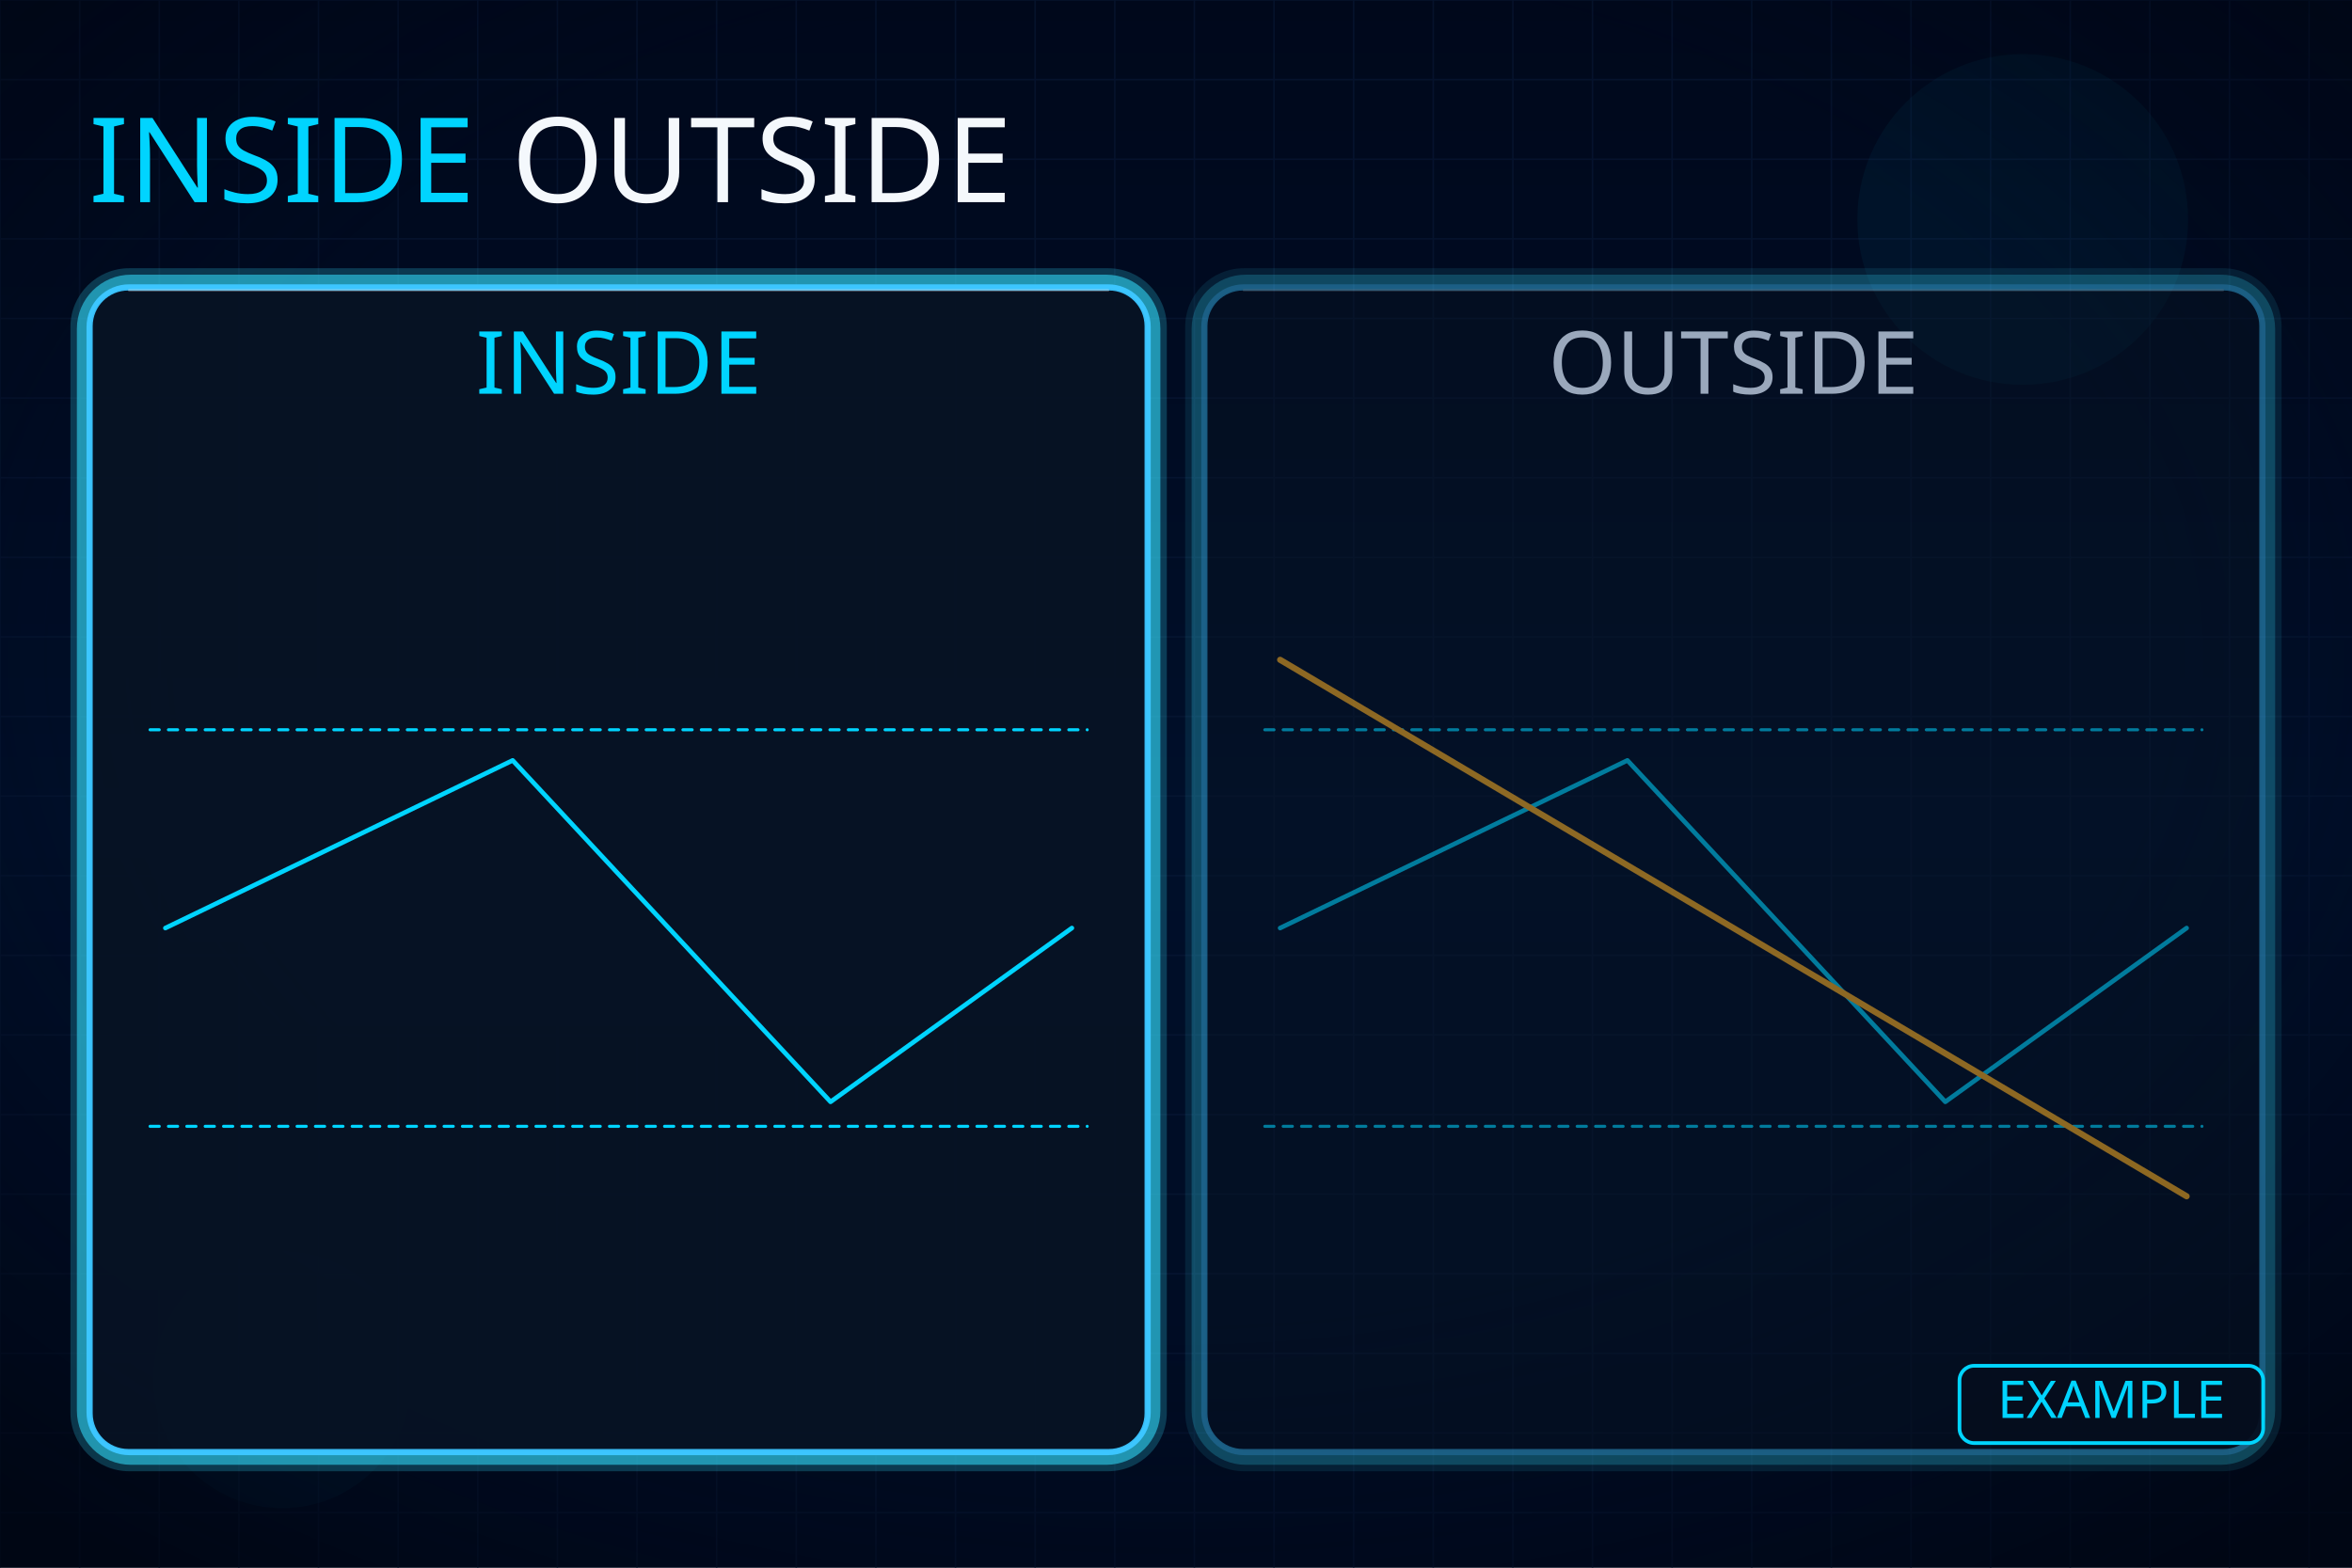
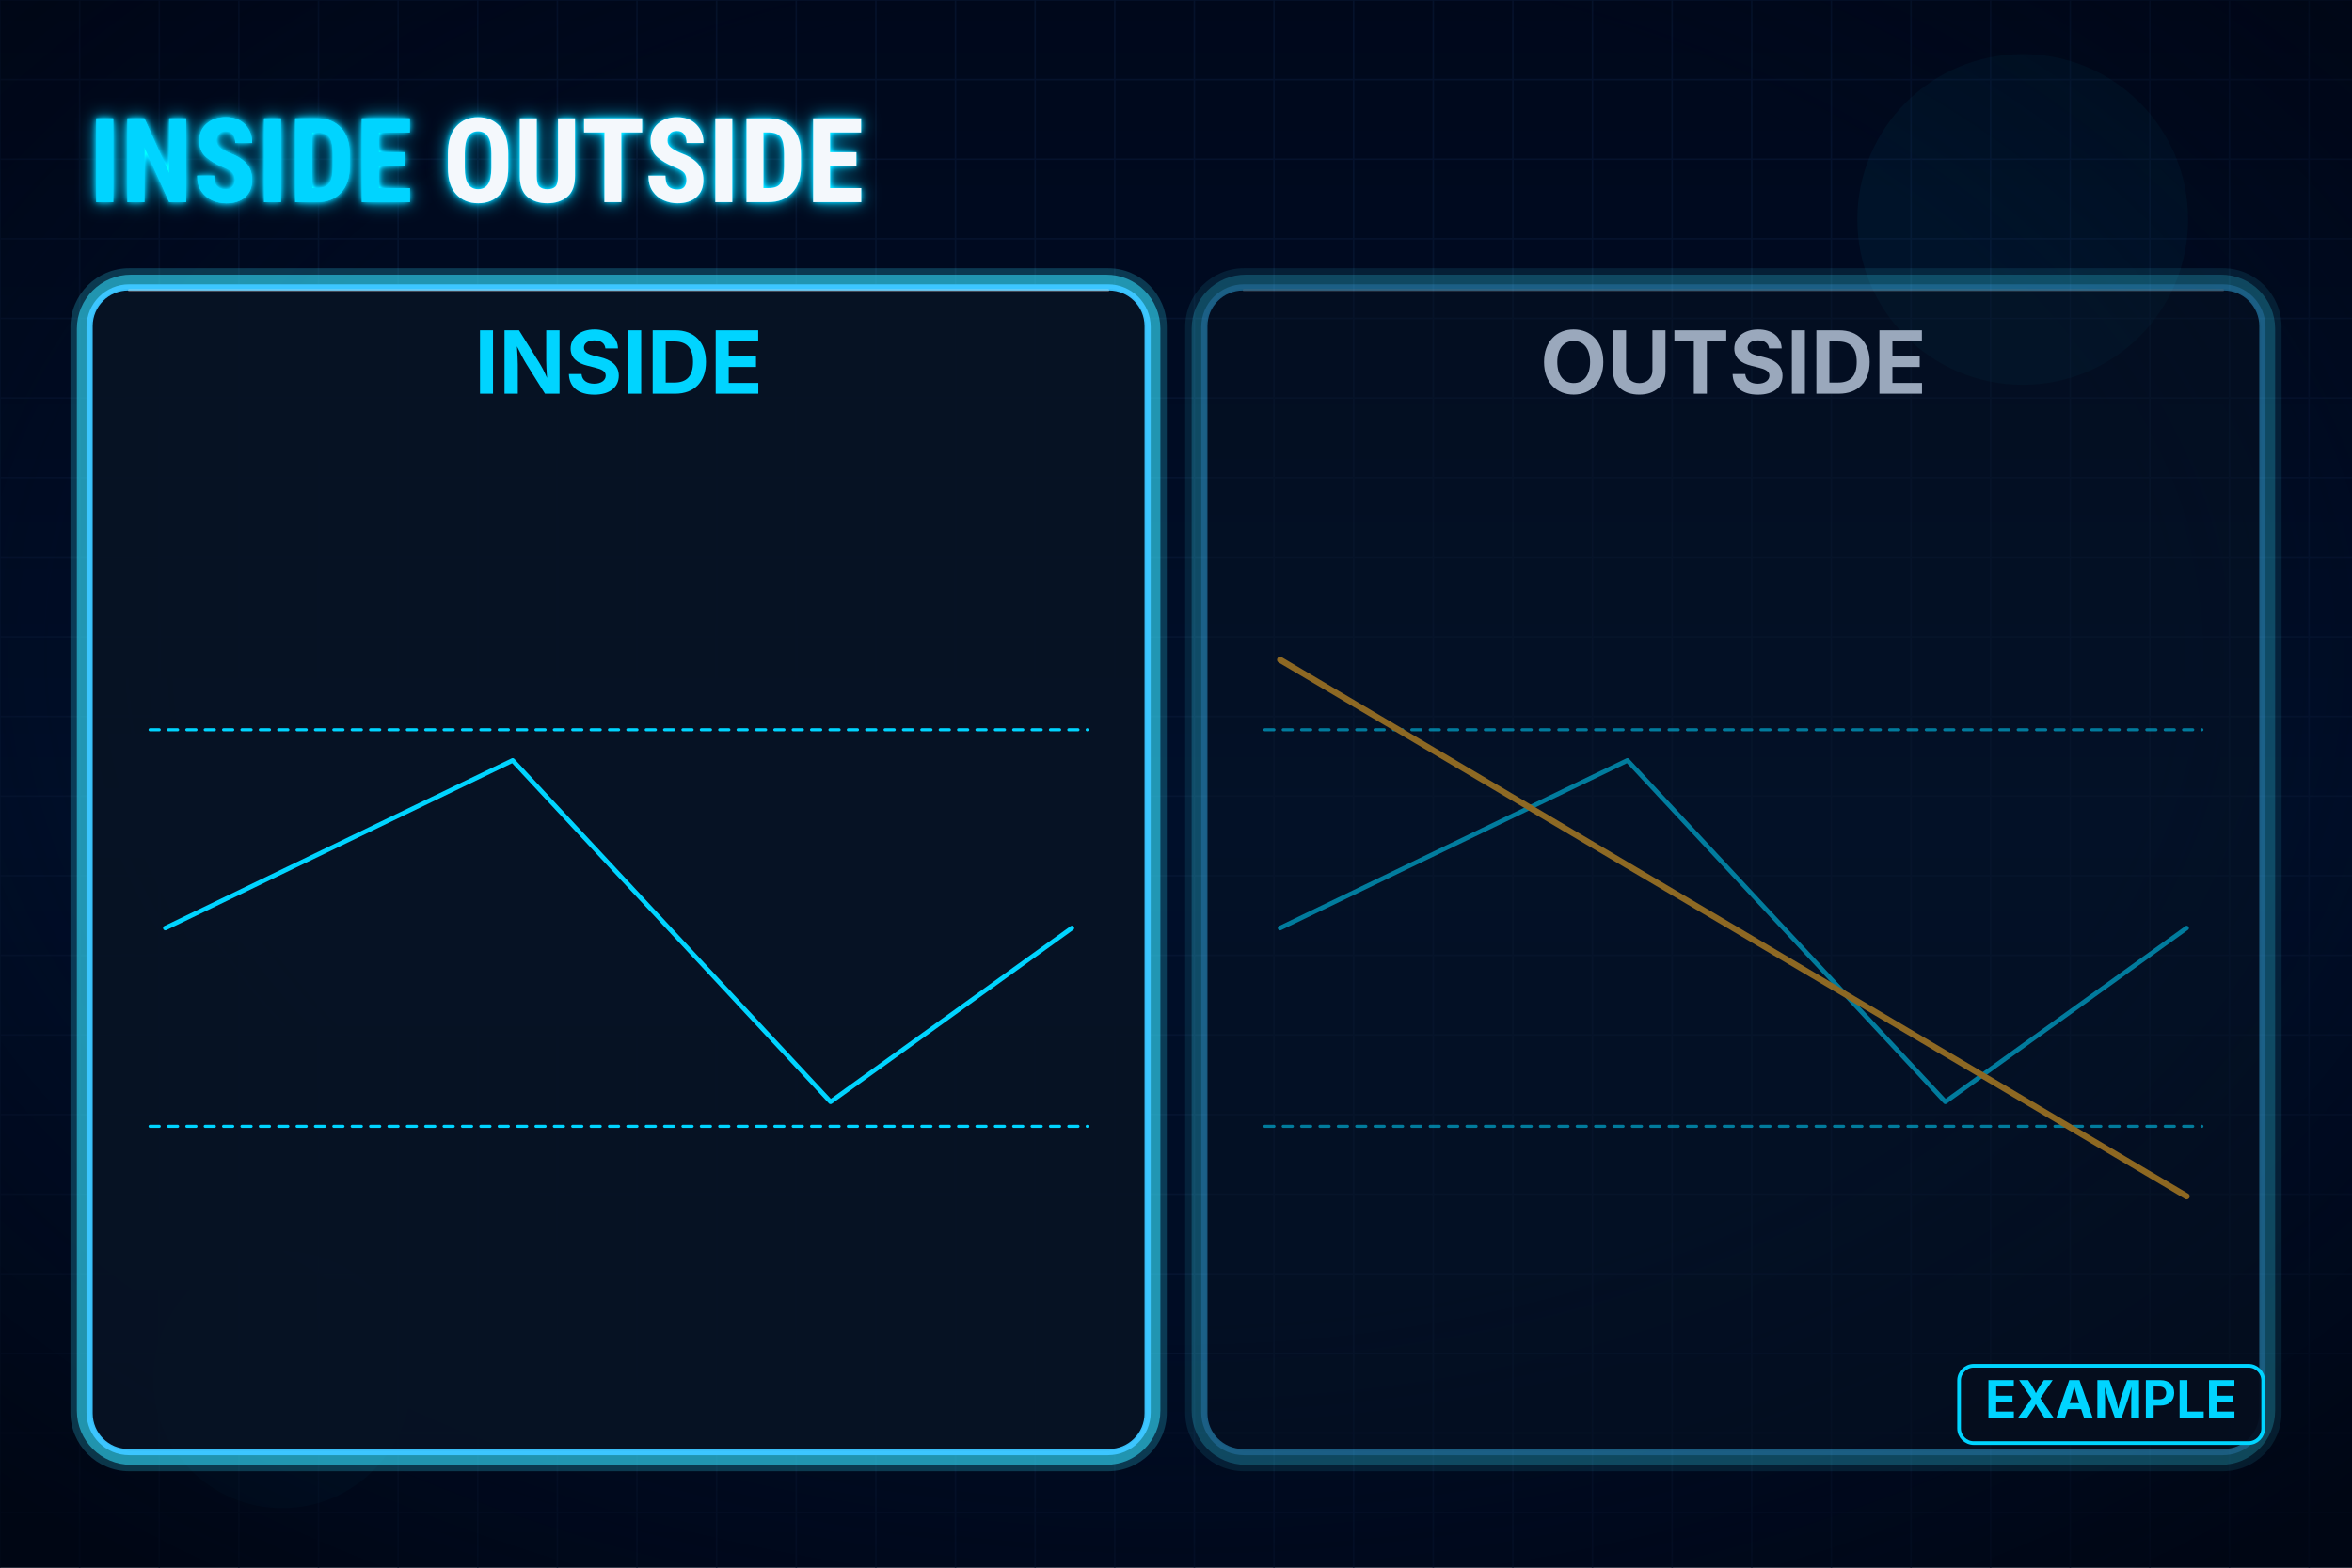
<svg xmlns="http://www.w3.org/2000/svg" width="1536" height="1024" viewBox="0 0 1536 1024">
  <defs>
    <style>
- @font-face { font-family: "Engine Regular"; src: url("../../../illustration_engine/assets/fonts/Inter-Regular.ttf") format("truetype"); font-weight: 400; font-style: normal; }
- @font-face { font-family: "Engine Semi"; src: url("../../../illustration_engine/assets/fonts/Inter-SemiBold.ttf") format("truetype"); font-weight: 400; font-style: normal; }
- @font-face { font-family: "Engine Bold"; src: url("../../../illustration_engine/assets/fonts/Inter-Bold.ttf") format("truetype"); font-weight: 400; font-style: normal; }
- @font-face { font-family: "Engine Condensed"; src: url("../../../illustration_engine/assets/fonts/RobotoCondensed-Bold.ttf") format("truetype"); font-weight: 400; font-style: normal; }
+ @font-face { font-family: "Inter"; src: url("file:///agent/repos/claude/skills/illustration-engine/illustration_engine/assets/fonts/Inter-Regular.ttf") format("truetype"); font-weight: normal; font-style: normal; }
+ @font-face { font-family: "Inter"; src: url("file:///agent/repos/claude/skills/illustration-engine/illustration_engine/assets/fonts/Inter-SemiBold.ttf") format("truetype"); font-weight: bold; font-style: normal; }
+ @font-face { font-family: "Inter"; src: url("file:///agent/repos/claude/skills/illustration-engine/illustration_engine/assets/fonts/Inter-Bold.ttf") format("truetype"); font-weight: bold; font-style: normal; }
+ @font-face { font-family: "Roboto Condensed"; src: url("file:///agent/repos/claude/skills/illustration-engine/illustration_engine/assets/fonts/RobotoCondensed-Bold.ttf") format("truetype"); font-weight: bold; font-style: normal; }
</style>
    <linearGradient id="bg1" x1="0" y1="0" x2="0" y2="1">
      <stop offset="0%" stop-color="#00081B" />
      <stop offset="52%" stop-color="#000F2A" />
      <stop offset="100%" stop-color="#000B21" />
    </linearGradient>
    <radialGradient id="vig2" cx="50%" cy="42%" r="72%">
      <stop offset="58%" stop-color="#00081B" stop-opacity="0" />
      <stop offset="100%" stop-color="#00040F" stop-opacity="0.72" />
    </radialGradient>
+     <filter id="bloom" x="-80%" y="-80%" width="260%" height="260%" color-interpolation-filters="sRGB">
+       <feGaussianBlur in="SourceGraphic" stdDeviation="6" result="wide" />
+       <feGaussianBlur in="SourceGraphic" stdDeviation="1.92" result="tight" />
+       <feComposite in="wide" in2="tight" operator="arithmetic" k1="0" k2="1" k3="1" k4="0" result="add" />
+       <feMerge>
+         <feMergeNode in="add" />
+         <feMergeNode in="SourceGraphic" />
+       </feMerge>
+     </filter>
  </defs>
  <rect x="0" y="0" width="1536" height="1024" rx="0" ry="0" fill="url(#bg1)" fill-opacity="1" stroke="none" stroke-width="0" stroke-opacity="1" />
  <g opacity="0.55">
    <line x1="0" y1="0" x2="0" y2="1024" stroke="#0A1A38" stroke-width="1" stroke-linecap="round" stroke-opacity="1" />
    <line x1="52" y1="0" x2="52" y2="1024" stroke="#0A1A38" stroke-width="1" stroke-linecap="round" stroke-opacity="1" />
    <line x1="104" y1="0" x2="104" y2="1024" stroke="#0A1A38" stroke-width="1" stroke-linecap="round" stroke-opacity="1" />
    <line x1="156" y1="0" x2="156" y2="1024" stroke="#0A1A38" stroke-width="1" stroke-linecap="round" stroke-opacity="1" />
    <line x1="208" y1="0" x2="208" y2="1024" stroke="#0A1A38" stroke-width="1" stroke-linecap="round" stroke-opacity="1" />
    <line x1="260" y1="0" x2="260" y2="1024" stroke="#0A1A38" stroke-width="1" stroke-linecap="round" stroke-opacity="1" />
    <line x1="312" y1="0" x2="312" y2="1024" stroke="#0A1A38" stroke-width="1" stroke-linecap="round" stroke-opacity="1" />
    <line x1="364" y1="0" x2="364" y2="1024" stroke="#0A1A38" stroke-width="1" stroke-linecap="round" stroke-opacity="1" />
    <line x1="416" y1="0" x2="416" y2="1024" stroke="#0A1A38" stroke-width="1" stroke-linecap="round" stroke-opacity="1" />
    <line x1="468" y1="0" x2="468" y2="1024" stroke="#0A1A38" stroke-width="1" stroke-linecap="round" stroke-opacity="1" />
    <line x1="520" y1="0" x2="520" y2="1024" stroke="#0A1A38" stroke-width="1" stroke-linecap="round" stroke-opacity="1" />
    <line x1="572" y1="0" x2="572" y2="1024" stroke="#0A1A38" stroke-width="1" stroke-linecap="round" stroke-opacity="1" />
    <line x1="624" y1="0" x2="624" y2="1024" stroke="#0A1A38" stroke-width="1" stroke-linecap="round" stroke-opacity="1" />
    <line x1="676" y1="0" x2="676" y2="1024" stroke="#0A1A38" stroke-width="1" stroke-linecap="round" stroke-opacity="1" />
    <line x1="728" y1="0" x2="728" y2="1024" stroke="#0A1A38" stroke-width="1" stroke-linecap="round" stroke-opacity="1" />
    <line x1="780" y1="0" x2="780" y2="1024" stroke="#0A1A38" stroke-width="1" stroke-linecap="round" stroke-opacity="1" />
    <line x1="832" y1="0" x2="832" y2="1024" stroke="#0A1A38" stroke-width="1" stroke-linecap="round" stroke-opacity="1" />
    <line x1="884" y1="0" x2="884" y2="1024" stroke="#0A1A38" stroke-width="1" stroke-linecap="round" stroke-opacity="1" />
    <line x1="936" y1="0" x2="936" y2="1024" stroke="#0A1A38" stroke-width="1" stroke-linecap="round" stroke-opacity="1" />
    <line x1="988" y1="0" x2="988" y2="1024" stroke="#0A1A38" stroke-width="1" stroke-linecap="round" stroke-opacity="1" />
    <line x1="1040" y1="0" x2="1040" y2="1024" stroke="#0A1A38" stroke-width="1" stroke-linecap="round" stroke-opacity="1" />
    <line x1="1092" y1="0" x2="1092" y2="1024" stroke="#0A1A38" stroke-width="1" stroke-linecap="round" stroke-opacity="1" />
    <line x1="1144" y1="0" x2="1144" y2="1024" stroke="#0A1A38" stroke-width="1" stroke-linecap="round" stroke-opacity="1" />
    <line x1="1196" y1="0" x2="1196" y2="1024" stroke="#0A1A38" stroke-width="1" stroke-linecap="round" stroke-opacity="1" />
    <line x1="1248" y1="0" x2="1248" y2="1024" stroke="#0A1A38" stroke-width="1" stroke-linecap="round" stroke-opacity="1" />
    <line x1="1300" y1="0" x2="1300" y2="1024" stroke="#0A1A38" stroke-width="1" stroke-linecap="round" stroke-opacity="1" />
    <line x1="1352" y1="0" x2="1352" y2="1024" stroke="#0A1A38" stroke-width="1" stroke-linecap="round" stroke-opacity="1" />
    <line x1="1404" y1="0" x2="1404" y2="1024" stroke="#0A1A38" stroke-width="1" stroke-linecap="round" stroke-opacity="1" />
    <line x1="1456" y1="0" x2="1456" y2="1024" stroke="#0A1A38" stroke-width="1" stroke-linecap="round" stroke-opacity="1" />
    <line x1="1508" y1="0" x2="1508" y2="1024" stroke="#0A1A38" stroke-width="1" stroke-linecap="round" stroke-opacity="1" />
    <line x1="0" y1="0" x2="1536" y2="0" stroke="#0A1A38" stroke-width="1" stroke-linecap="round" stroke-opacity="1" />
    <line x1="0" y1="52" x2="1536" y2="52" stroke="#0A1A38" stroke-width="1" stroke-linecap="round" stroke-opacity="1" />
    <line x1="0" y1="104" x2="1536" y2="104" stroke="#0A1A38" stroke-width="1" stroke-linecap="round" stroke-opacity="1" />
    <line x1="0" y1="156" x2="1536" y2="156" stroke="#0A1A38" stroke-width="1" stroke-linecap="round" stroke-opacity="1" />
    <line x1="0" y1="208" x2="1536" y2="208" stroke="#0A1A38" stroke-width="1" stroke-linecap="round" stroke-opacity="1" />
    <line x1="0" y1="260" x2="1536" y2="260" stroke="#0A1A38" stroke-width="1" stroke-linecap="round" stroke-opacity="1" />
    <line x1="0" y1="312" x2="1536" y2="312" stroke="#0A1A38" stroke-width="1" stroke-linecap="round" stroke-opacity="1" />
    <line x1="0" y1="364" x2="1536" y2="364" stroke="#0A1A38" stroke-width="1" stroke-linecap="round" stroke-opacity="1" />
    <line x1="0" y1="416" x2="1536" y2="416" stroke="#0A1A38" stroke-width="1" stroke-linecap="round" stroke-opacity="1" />
    <line x1="0" y1="468" x2="1536" y2="468" stroke="#0A1A38" stroke-width="1" stroke-linecap="round" stroke-opacity="1" />
    <line x1="0" y1="520" x2="1536" y2="520" stroke="#0A1A38" stroke-width="1" stroke-linecap="round" stroke-opacity="1" />
    <line x1="0" y1="572" x2="1536" y2="572" stroke="#0A1A38" stroke-width="1" stroke-linecap="round" stroke-opacity="1" />
    <line x1="0" y1="624" x2="1536" y2="624" stroke="#0A1A38" stroke-width="1" stroke-linecap="round" stroke-opacity="1" />
    <line x1="0" y1="676" x2="1536" y2="676" stroke="#0A1A38" stroke-width="1" stroke-linecap="round" stroke-opacity="1" />
    <line x1="0" y1="728" x2="1536" y2="728" stroke="#0A1A38" stroke-width="1" stroke-linecap="round" stroke-opacity="1" />
    <line x1="0" y1="780" x2="1536" y2="780" stroke="#0A1A38" stroke-width="1" stroke-linecap="round" stroke-opacity="1" />
    <line x1="0" y1="832" x2="1536" y2="832" stroke="#0A1A38" stroke-width="1" stroke-linecap="round" stroke-opacity="1" />
    <line x1="0" y1="884" x2="1536" y2="884" stroke="#0A1A38" stroke-width="1" stroke-linecap="round" stroke-opacity="1" />
    <line x1="0" y1="936" x2="1536" y2="936" stroke="#0A1A38" stroke-width="1" stroke-linecap="round" stroke-opacity="1" />
    <line x1="0" y1="988" x2="1536" y2="988" stroke="#0A1A38" stroke-width="1" stroke-linecap="round" stroke-opacity="1" />
  </g>
  <circle cx="1320.96" cy="143.36" r="108" fill="#00D4FF" fill-opacity="0.045" stroke="none" stroke-width="0" />
  <circle cx="184.32" cy="901.12" r="84" fill="#00D4FF" fill-opacity="0.045" stroke="none" stroke-width="0" />
  <rect x="0" y="0" width="1536" height="1024" rx="0" ry="0" fill="url(#vig2)" fill-opacity="1" stroke="none" stroke-width="0" stroke-opacity="1" />
-   <text x="58" y="132.04" fill="#00D4FF" fill-opacity="1" font-family="Engine Condensed" font-size="77" text-anchor="start">INSIDE</text>
-   <text x="334.15" y="132.04" fill="#F4F8FC" fill-opacity="1" font-family="Engine Condensed" font-size="77" text-anchor="start">OUTSIDE</text>
+   <text x="58" y="132.04" fill="#00D4FF" fill-opacity="0.85" font-family="Roboto Condensed" font-weight="bold" font-size="77" text-anchor="start" filter="url(#bloom)">INSIDE</text>
+   <text x="58" y="132.04" fill="#00D4FF" fill-opacity="1" font-family="Roboto Condensed" font-weight="bold" font-size="77" text-anchor="start">INSIDE</text>
+   <text x="289" y="132.04" fill="#00D4FF" fill-opacity="0.85" font-family="Roboto Condensed" font-weight="bold" font-size="77" text-anchor="start" filter="url(#bloom)">OUTSIDE</text>
+   <text x="289" y="132.04" fill="#F4F8FC" fill-opacity="1" font-family="Roboto Condensed" font-weight="bold" font-size="77" text-anchor="start">OUTSIDE</text>
  <rect x="46" y="175.2" width="716" height="785.8" rx="38.4" ry="38.4" fill="#33E0FF" fill-opacity="0.22" stroke="none" stroke-width="0" stroke-opacity="1" />
  <rect x="54.4" y="183.6" width="699.2" height="769" rx="31.2" ry="31.2" fill="none" fill-opacity="1" stroke="#33E0FF" stroke-width="8.4" stroke-opacity="0.55" />
  <rect x="58" y="187.2" width="692" height="761.8" rx="26.4" ry="26.4" fill="#060E1E" fill-opacity="0.9" stroke="#3CC6FF" stroke-width="3" stroke-opacity="1" />
  <rect x="59.8" y="189" width="688.4" height="758.2" rx="24" ry="24" fill="none" fill-opacity="1" stroke="#3CC6FF" stroke-width="1.5" stroke-opacity="0.95" />
  <line x1="84.4" y1="189.6" x2="723.6" y2="189.6" stroke="#F4F8FC" stroke-width="1.68" stroke-linecap="round" stroke-opacity="0.28" />
  <g opacity="0.45">
    <rect x="774" y="175.2" width="716" height="785.8" rx="38.4" ry="38.4" fill="#33E0FF" fill-opacity="0.22" stroke="none" stroke-width="0" stroke-opacity="1" />
    <rect x="782.4" y="183.6" width="699.2" height="769" rx="31.2" ry="31.2" fill="none" fill-opacity="1" stroke="#33E0FF" stroke-width="8.4" stroke-opacity="0.55" />
    <rect x="786" y="187.2" width="692" height="761.8" rx="26.4" ry="26.4" fill="#060E1E" fill-opacity="0.9" stroke="#3CC6FF" stroke-width="3" stroke-opacity="1" />
    <rect x="787.8" y="189" width="688.4" height="758.2" rx="24" ry="24" fill="none" fill-opacity="1" stroke="#3CC6FF" stroke-width="1.5" stroke-opacity="0.95" />
    <line x1="812.4" y1="189.6" x2="1451.6" y2="189.6" stroke="#F4F8FC" stroke-width="1.68" stroke-linecap="round" stroke-opacity="0.28" />
  </g>
-   <text x="404" y="257.2" fill="#00D4FF" fill-opacity="1" font-family="Engine Bold" font-size="57" text-anchor="middle">INSIDE</text>
-   <text x="1132" y="257.2" fill="#9AA8BC" fill-opacity="1" font-family="Engine Bold" font-size="57" text-anchor="middle">OUTSIDE</text>
+   <text x="404" y="257.2" fill="#00D4FF" fill-opacity="1" font-family="Inter" font-weight="bold" font-size="57" text-anchor="middle">INSIDE</text>
+   <text x="1132" y="257.2" fill="#9AA8BC" fill-opacity="1" font-family="Inter" font-weight="bold" font-size="57" text-anchor="middle">OUTSIDE</text>
  <line x1="98" y1="476.68" x2="710" y2="476.68" stroke="#00D4FF" stroke-width="2" stroke-linecap="round" stroke-opacity="1" stroke-dasharray="6 6" />
  <line x1="98" y1="735.7" x2="710" y2="735.7" stroke="#00D4FF" stroke-width="2" stroke-linecap="round" stroke-opacity="1" stroke-dasharray="6 6" />
  <polyline points="108,606.19 334.8,496.68 542.4,719.7 700,606.19" fill="none" stroke="#00D4FF" stroke-width="3" stroke-linejoin="round" stroke-linecap="round" stroke-opacity="1" />
  <g opacity="0.55">
    <line x1="826" y1="476.68" x2="1438" y2="476.68" stroke="#00D4FF" stroke-width="2" stroke-linecap="round" stroke-opacity="1" stroke-dasharray="6 6" />
    <line x1="826" y1="735.7" x2="1438" y2="735.7" stroke="#00D4FF" stroke-width="2" stroke-linecap="round" stroke-opacity="1" stroke-dasharray="6 6" />
    <polyline points="836,606.19 1062.8,496.68 1270.4,719.7 1428,606.19" fill="none" stroke="#00D4FF" stroke-width="3" stroke-linejoin="round" stroke-linecap="round" stroke-opacity="1" />
    <line x1="836" y1="430.98" x2="1428" y2="781.4" stroke="#FFB020" stroke-width="4" stroke-linecap="round" stroke-opacity="1" />
  </g>
-   <rect x="1279.67" y="892.12" width="198.33" height="50.48" rx="9.6" ry="9.6" fill="#060E1E" fill-opacity="0.92" stroke="#00D4FF" stroke-width="2.4" stroke-opacity="1" />
-   <text x="1378.83" y="926.2" fill="#00D4FF" fill-opacity="1" font-family="Engine Bold" font-size="34" text-anchor="middle">EXAMPLE</text>
+   <rect x="1279.4" y="892.12" width="198.6" height="50.48" rx="9.6" ry="9.6" fill="#060E1E" fill-opacity="0.92" stroke="#00D4FF" stroke-width="2.4" stroke-opacity="1" />
+   <text x="1378.7" y="926.2" fill="#00D4FF" fill-opacity="1" font-family="Inter" font-weight="bold" font-size="34" text-anchor="middle">EXAMPLE</text>
</svg>
